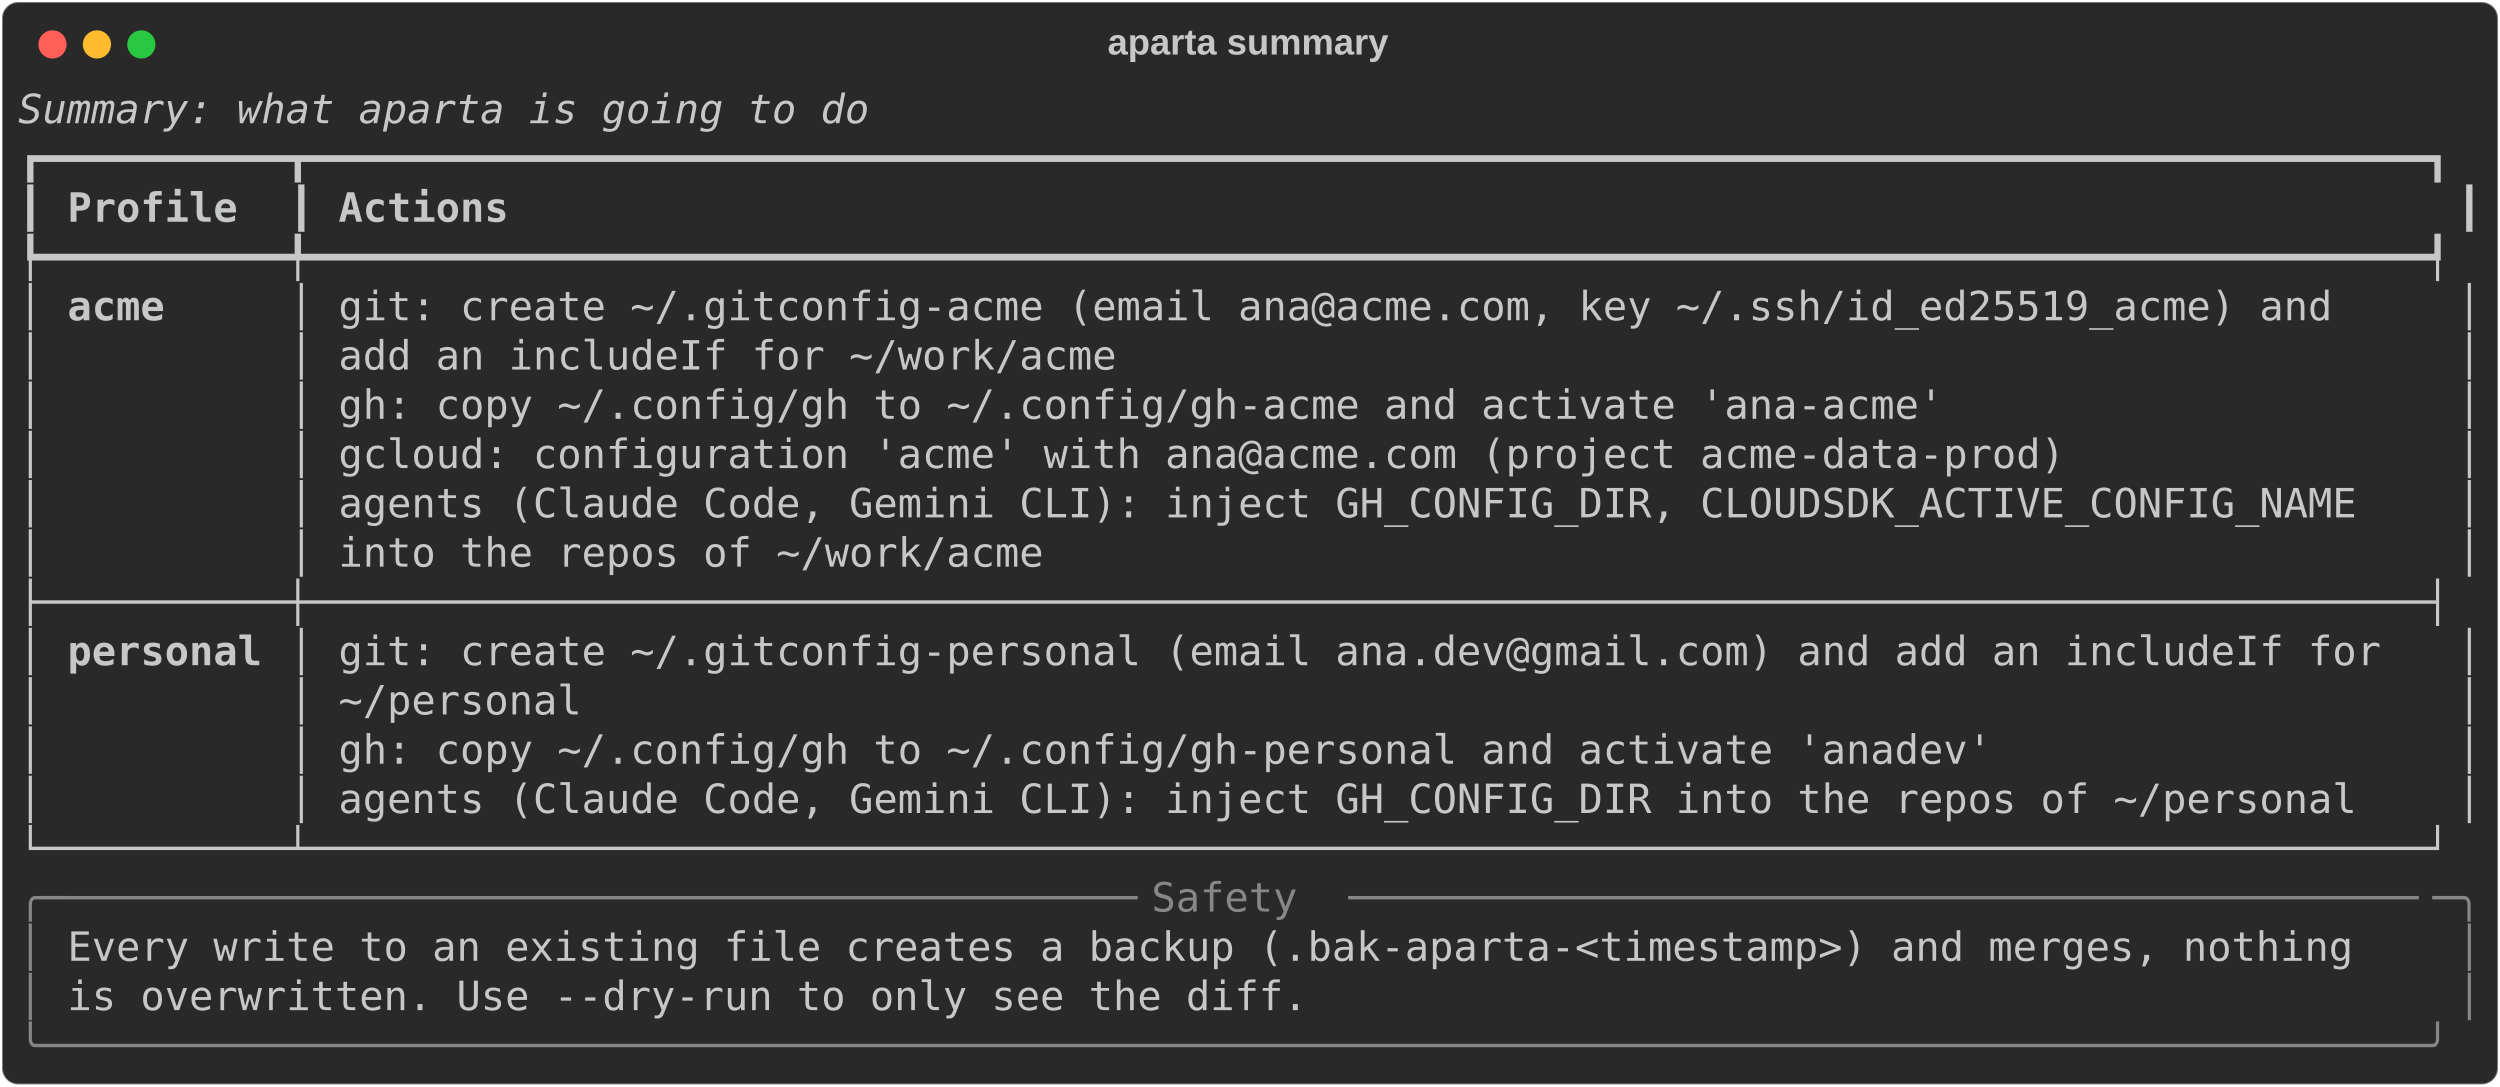
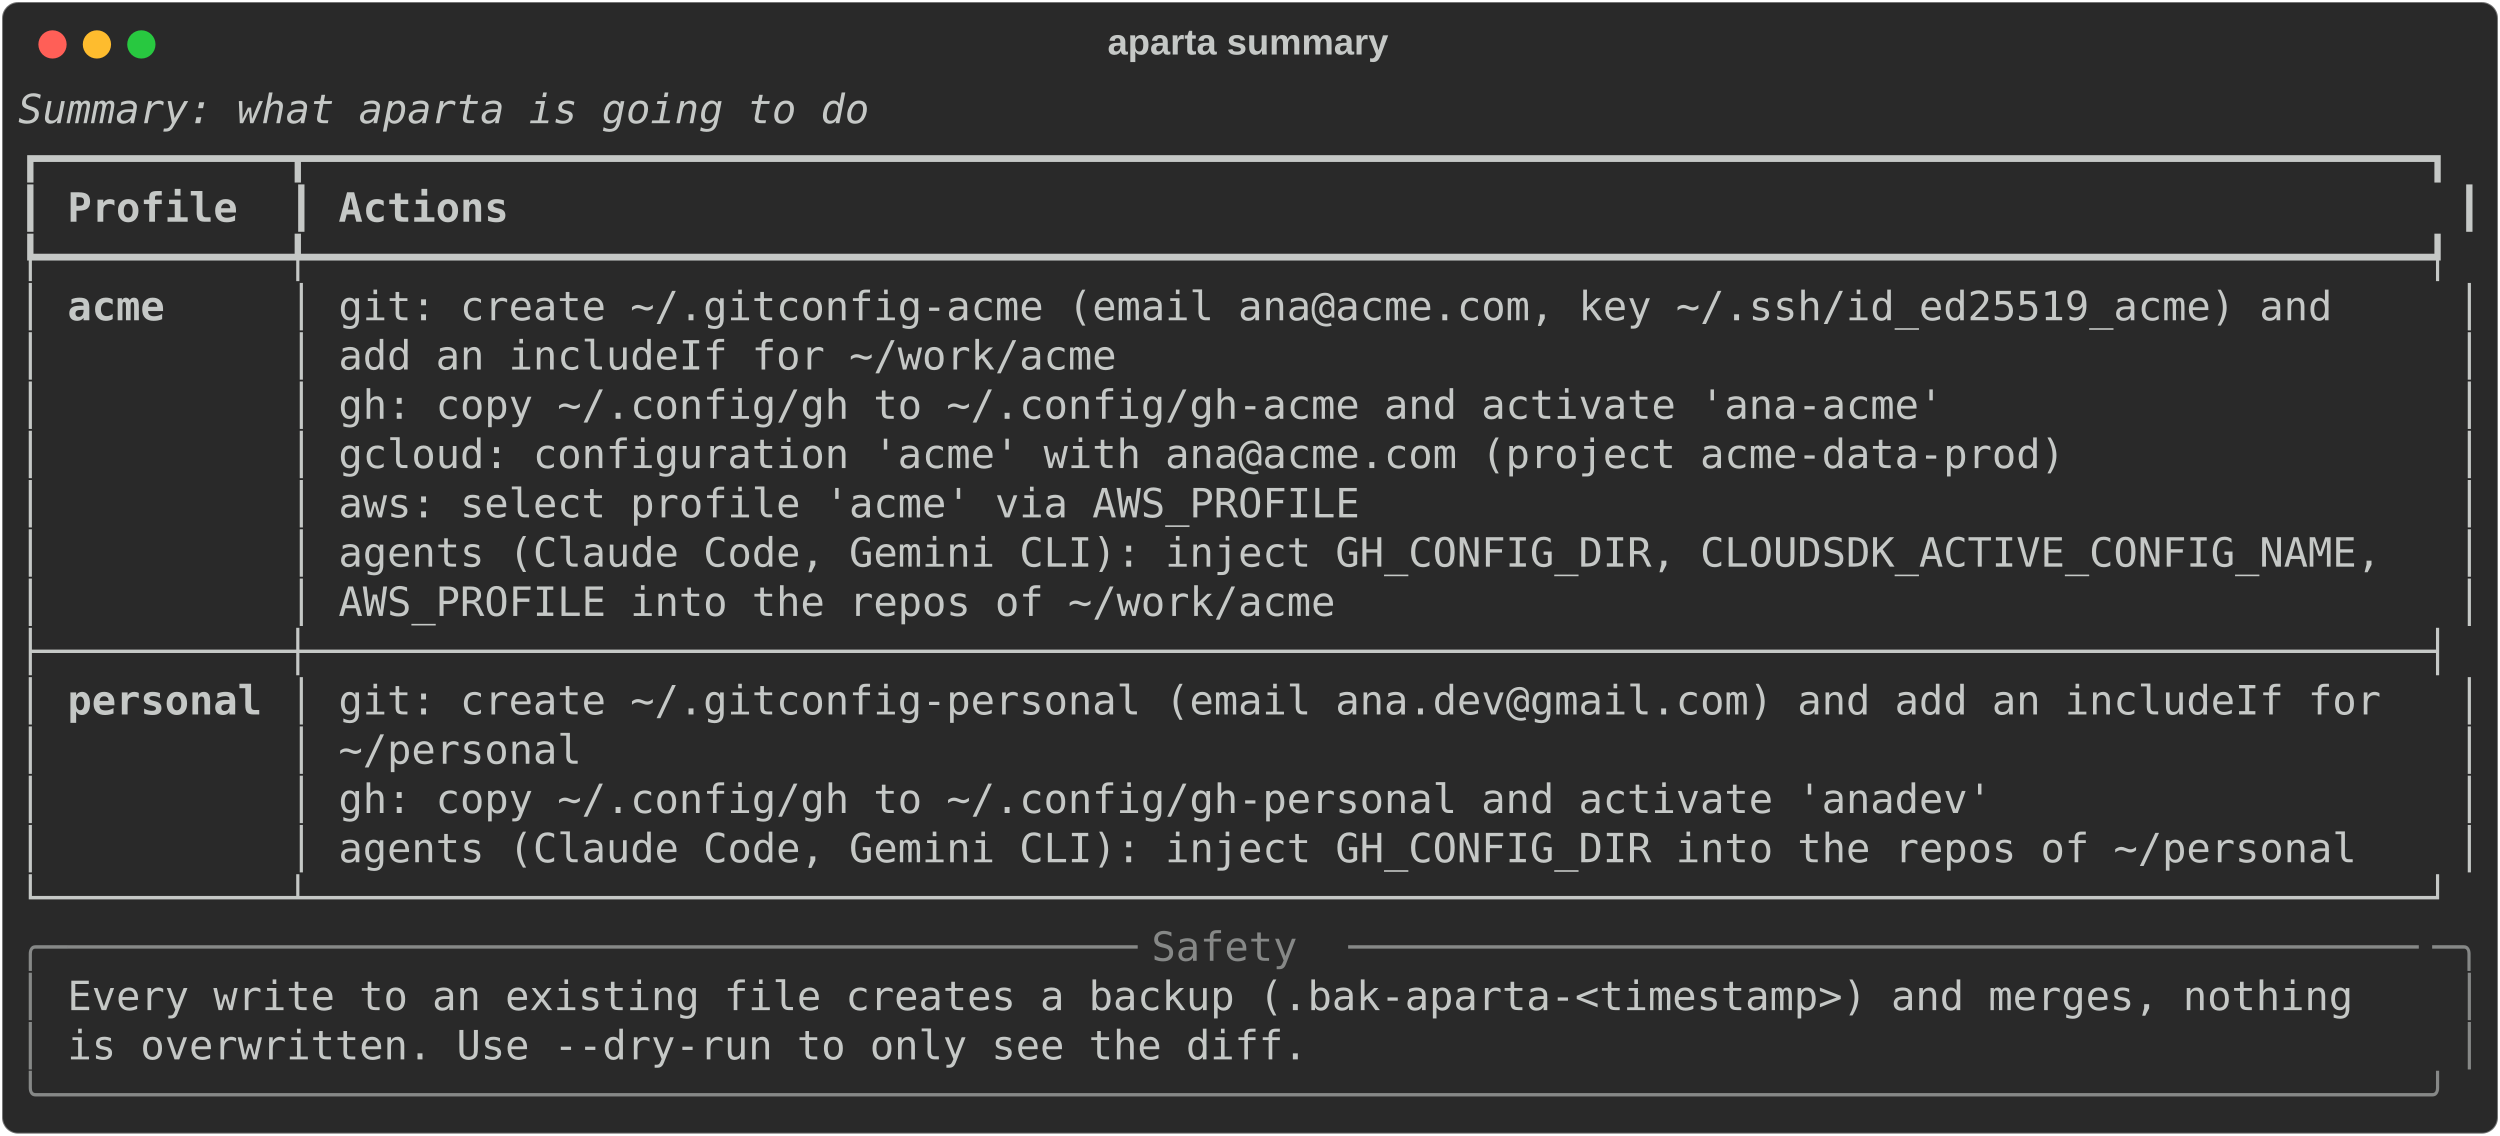
- <svg xmlns="http://www.w3.org/2000/svg" class="rich-terminal" viewBox="0 0 1238 538.0">
+ <svg xmlns="http://www.w3.org/2000/svg" class="rich-terminal" viewBox="0 0 1238 562.4">
  <style>

    @font-face {
        font-family: "Fira Code";
        src: local("FiraCode-Regular"),
                url("https://cdnjs.cloudflare.com/ajax/libs/firacode/6.2.0/woff2/FiraCode-Regular.woff2") format("woff2"),
                url("https://cdnjs.cloudflare.com/ajax/libs/firacode/6.2.0/woff/FiraCode-Regular.woff") format("woff");
        font-style: normal;
        font-weight: 400;
    }
    @font-face {
        font-family: "Fira Code";
        src: local("FiraCode-Bold"),
                url("https://cdnjs.cloudflare.com/ajax/libs/firacode/6.2.0/woff2/FiraCode-Bold.woff2") format("woff2"),
                url("https://cdnjs.cloudflare.com/ajax/libs/firacode/6.2.0/woff/FiraCode-Bold.woff") format("woff");
        font-style: bold;
        font-weight: 700;
    }

-     .terminal-677275167-matrix {
+     .terminal-3260134117-matrix {
        font-family: Fira Code, monospace;
        font-size: 20px;
        line-height: 24.4px;
        font-variant-east-asian: full-width;
    }

-     .terminal-677275167-title {
+     .terminal-3260134117-title {
        font-size: 18px;
        font-weight: bold;
        font-family: arial;
    }

-     .terminal-677275167-r1 { fill: #c5c8c6;font-style: italic; }
- .terminal-677275167-r2 { fill: #c5c8c6 }
- .terminal-677275167-r3 { fill: #c5c8c6;font-weight: bold }
- .terminal-677275167-r4 { fill: #868887 }
+     .terminal-3260134117-r1 { fill: #c5c8c6;font-style: italic; }
+ .terminal-3260134117-r2 { fill: #c5c8c6 }
+ .terminal-3260134117-r3 { fill: #c5c8c6;font-weight: bold }
+ .terminal-3260134117-r4 { fill: #868887 }
    </style>
  <defs>
-     <clipPath id="terminal-677275167-clip-terminal">
-       <rect x="0" y="0" width="1219.0" height="487.0" />
-     </clipPath>
-     <clipPath id="terminal-677275167-line-0">
+     <clipPath id="terminal-3260134117-clip-terminal">
+       <rect x="0" y="0" width="1219.0" height="511.4" />
+     </clipPath>
+     <clipPath id="terminal-3260134117-line-0">
      <rect x="0" y="1.5" width="1220" height="24.65" />
    </clipPath>
-     <clipPath id="terminal-677275167-line-1">
+     <clipPath id="terminal-3260134117-line-1">
      <rect x="0" y="25.9" width="1220" height="24.65" />
    </clipPath>
-     <clipPath id="terminal-677275167-line-2">
+     <clipPath id="terminal-3260134117-line-2">
      <rect x="0" y="50.3" width="1220" height="24.65" />
    </clipPath>
-     <clipPath id="terminal-677275167-line-3">
+     <clipPath id="terminal-3260134117-line-3">
      <rect x="0" y="74.7" width="1220" height="24.65" />
    </clipPath>
-     <clipPath id="terminal-677275167-line-4">
+     <clipPath id="terminal-3260134117-line-4">
      <rect x="0" y="99.1" width="1220" height="24.65" />
    </clipPath>
-     <clipPath id="terminal-677275167-line-5">
+     <clipPath id="terminal-3260134117-line-5">
      <rect x="0" y="123.5" width="1220" height="24.65" />
    </clipPath>
-     <clipPath id="terminal-677275167-line-6">
+     <clipPath id="terminal-3260134117-line-6">
      <rect x="0" y="147.9" width="1220" height="24.65" />
    </clipPath>
-     <clipPath id="terminal-677275167-line-7">
+     <clipPath id="terminal-3260134117-line-7">
      <rect x="0" y="172.3" width="1220" height="24.65" />
    </clipPath>
-     <clipPath id="terminal-677275167-line-8">
+     <clipPath id="terminal-3260134117-line-8">
      <rect x="0" y="196.7" width="1220" height="24.65" />
    </clipPath>
-     <clipPath id="terminal-677275167-line-9">
+     <clipPath id="terminal-3260134117-line-9">
      <rect x="0" y="221.1" width="1220" height="24.65" />
    </clipPath>
-     <clipPath id="terminal-677275167-line-10">
+     <clipPath id="terminal-3260134117-line-10">
      <rect x="0" y="245.5" width="1220" height="24.65" />
    </clipPath>
-     <clipPath id="terminal-677275167-line-11">
+     <clipPath id="terminal-3260134117-line-11">
      <rect x="0" y="269.9" width="1220" height="24.65" />
    </clipPath>
-     <clipPath id="terminal-677275167-line-12">
+     <clipPath id="terminal-3260134117-line-12">
      <rect x="0" y="294.3" width="1220" height="24.65" />
    </clipPath>
-     <clipPath id="terminal-677275167-line-13">
+     <clipPath id="terminal-3260134117-line-13">
      <rect x="0" y="318.7" width="1220" height="24.65" />
    </clipPath>
-     <clipPath id="terminal-677275167-line-14">
+     <clipPath id="terminal-3260134117-line-14">
      <rect x="0" y="343.1" width="1220" height="24.65" />
    </clipPath>
-     <clipPath id="terminal-677275167-line-15">
+     <clipPath id="terminal-3260134117-line-15">
      <rect x="0" y="367.5" width="1220" height="24.65" />
    </clipPath>
-     <clipPath id="terminal-677275167-line-16">
+     <clipPath id="terminal-3260134117-line-16">
      <rect x="0" y="391.9" width="1220" height="24.65" />
    </clipPath>
-     <clipPath id="terminal-677275167-line-17">
+     <clipPath id="terminal-3260134117-line-17">
      <rect x="0" y="416.3" width="1220" height="24.65" />
    </clipPath>
-     <clipPath id="terminal-677275167-line-18">
+     <clipPath id="terminal-3260134117-line-18">
      <rect x="0" y="440.7" width="1220" height="24.65" />
    </clipPath>
+     <clipPath id="terminal-3260134117-line-19">
+       <rect x="0" y="465.1" width="1220" height="24.65" />
+     </clipPath>
  </defs>
-   <rect fill="#292929" stroke="rgba(255,255,255,0.35)" stroke-width="1" x="1" y="1" width="1236" height="536" rx="8" />
-   <text class="terminal-677275167-title" fill="#c5c8c6" text-anchor="middle" x="618" y="27">aparta summary</text>
+   <rect fill="#292929" stroke="rgba(255,255,255,0.35)" stroke-width="1" x="1" y="1" width="1236" height="560.4" rx="8" />
+   <text class="terminal-3260134117-title" fill="#c5c8c6" text-anchor="middle" x="618" y="27">aparta summary</text>
  <g transform="translate(26,22)">
    <circle cx="0" cy="0" r="7" fill="#ff5f57" />
    <circle cx="22" cy="0" r="7" fill="#febc2e" />
    <circle cx="44" cy="0" r="7" fill="#28c840" />
  </g>
-   <g transform="translate(9, 41)" clip-path="url(#terminal-677275167-clip-terminal)">
-     <g class="terminal-677275167-matrix">
-       <text class="terminal-677275167-r1" x="0" y="20" textLength="1220" clip-path="url(#terminal-677275167-line-0)">                                Summary: what aparta is going to do                                 </text>
-       <text class="terminal-677275167-r2" x="1220" y="20" textLength="12.2" clip-path="url(#terminal-677275167-line-0)">
- </text>
-       <text class="terminal-677275167-r2" x="0" y="44.4" textLength="1220" clip-path="url(#terminal-677275167-line-1)">┏━━━━━━━━━━┳━━━━━━━━━━━━━━━━━━━━━━━━━━━━━━━━━━━━━━━━━━━━━━━━━━━━━━━━━━━━━━━━━━━━━━━━━━━━━━━━━━━━━━━┓</text>
-       <text class="terminal-677275167-r2" x="1220" y="44.4" textLength="12.2" clip-path="url(#terminal-677275167-line-1)">
- </text>
-       <text class="terminal-677275167-r2" x="0" y="68.8" textLength="12.2" clip-path="url(#terminal-677275167-line-2)">┃</text>
-       <text class="terminal-677275167-r3" x="24.4" y="68.8" textLength="97.6" clip-path="url(#terminal-677275167-line-2)">Profile </text>
-       <text class="terminal-677275167-r2" x="134.2" y="68.8" textLength="12.2" clip-path="url(#terminal-677275167-line-2)">┃</text>
-       <text class="terminal-677275167-r3" x="158.6" y="68.8" textLength="1037" clip-path="url(#terminal-677275167-line-2)">Actions                                                                              </text>
-       <text class="terminal-677275167-r2" x="1207.8" y="68.8" textLength="12.2" clip-path="url(#terminal-677275167-line-2)">┃</text>
-       <text class="terminal-677275167-r2" x="1220" y="68.8" textLength="12.2" clip-path="url(#terminal-677275167-line-2)">
- </text>
-       <text class="terminal-677275167-r2" x="0" y="93.2" textLength="1220" clip-path="url(#terminal-677275167-line-3)">┡━━━━━━━━━━╇━━━━━━━━━━━━━━━━━━━━━━━━━━━━━━━━━━━━━━━━━━━━━━━━━━━━━━━━━━━━━━━━━━━━━━━━━━━━━━━━━━━━━━━┩</text>
-       <text class="terminal-677275167-r2" x="1220" y="93.2" textLength="12.2" clip-path="url(#terminal-677275167-line-3)">
- </text>
-       <text class="terminal-677275167-r2" x="0" y="117.6" textLength="12.2" clip-path="url(#terminal-677275167-line-4)">│</text>
-       <text class="terminal-677275167-r3" x="24.4" y="117.6" textLength="97.6" clip-path="url(#terminal-677275167-line-4)">acme    </text>
-       <text class="terminal-677275167-r2" x="134.2" y="117.6" textLength="12.2" clip-path="url(#terminal-677275167-line-4)">│</text>
-       <text class="terminal-677275167-r2" x="158.6" y="117.6" textLength="1037" clip-path="url(#terminal-677275167-line-4)">git: create ~/.gitconfig-acme (email ana@acme.com, key ~/.ssh/id_ed25519_acme) and   </text>
-       <text class="terminal-677275167-r2" x="1207.8" y="117.6" textLength="12.2" clip-path="url(#terminal-677275167-line-4)">│</text>
-       <text class="terminal-677275167-r2" x="1220" y="117.6" textLength="12.2" clip-path="url(#terminal-677275167-line-4)">
- </text>
-       <text class="terminal-677275167-r2" x="0" y="142" textLength="12.2" clip-path="url(#terminal-677275167-line-5)">│</text>
-       <text class="terminal-677275167-r2" x="134.2" y="142" textLength="12.2" clip-path="url(#terminal-677275167-line-5)">│</text>
-       <text class="terminal-677275167-r2" x="158.6" y="142" textLength="1037" clip-path="url(#terminal-677275167-line-5)">add an includeIf for ~/work/acme                                                     </text>
-       <text class="terminal-677275167-r2" x="1207.8" y="142" textLength="12.2" clip-path="url(#terminal-677275167-line-5)">│</text>
-       <text class="terminal-677275167-r2" x="1220" y="142" textLength="12.2" clip-path="url(#terminal-677275167-line-5)">
- </text>
-       <text class="terminal-677275167-r2" x="0" y="166.4" textLength="12.2" clip-path="url(#terminal-677275167-line-6)">│</text>
-       <text class="terminal-677275167-r2" x="134.2" y="166.4" textLength="12.2" clip-path="url(#terminal-677275167-line-6)">│</text>
-       <text class="terminal-677275167-r2" x="158.6" y="166.4" textLength="1037" clip-path="url(#terminal-677275167-line-6)">gh: copy ~/.config/gh to ~/.config/gh-acme and activate 'ana-acme'                   </text>
-       <text class="terminal-677275167-r2" x="1207.8" y="166.4" textLength="12.2" clip-path="url(#terminal-677275167-line-6)">│</text>
-       <text class="terminal-677275167-r2" x="1220" y="166.4" textLength="12.2" clip-path="url(#terminal-677275167-line-6)">
- </text>
-       <text class="terminal-677275167-r2" x="0" y="190.8" textLength="12.2" clip-path="url(#terminal-677275167-line-7)">│</text>
-       <text class="terminal-677275167-r2" x="134.2" y="190.8" textLength="12.2" clip-path="url(#terminal-677275167-line-7)">│</text>
-       <text class="terminal-677275167-r2" x="158.6" y="190.8" textLength="1037" clip-path="url(#terminal-677275167-line-7)">gcloud: configuration 'acme' with ana@acme.com (project acme-data-prod)              </text>
-       <text class="terminal-677275167-r2" x="1207.8" y="190.8" textLength="12.2" clip-path="url(#terminal-677275167-line-7)">│</text>
-       <text class="terminal-677275167-r2" x="1220" y="190.8" textLength="12.2" clip-path="url(#terminal-677275167-line-7)">
- </text>
-       <text class="terminal-677275167-r2" x="0" y="215.2" textLength="12.2" clip-path="url(#terminal-677275167-line-8)">│</text>
-       <text class="terminal-677275167-r2" x="134.2" y="215.2" textLength="12.2" clip-path="url(#terminal-677275167-line-8)">│</text>
-       <text class="terminal-677275167-r2" x="158.6" y="215.2" textLength="1037" clip-path="url(#terminal-677275167-line-8)">agents (Claude Code, Gemini CLI): inject GH_CONFIG_DIR, CLOUDSDK_ACTIVE_CONFIG_NAME  </text>
-       <text class="terminal-677275167-r2" x="1207.8" y="215.2" textLength="12.2" clip-path="url(#terminal-677275167-line-8)">│</text>
-       <text class="terminal-677275167-r2" x="1220" y="215.2" textLength="12.2" clip-path="url(#terminal-677275167-line-8)">
- </text>
-       <text class="terminal-677275167-r2" x="0" y="239.6" textLength="12.2" clip-path="url(#terminal-677275167-line-9)">│</text>
-       <text class="terminal-677275167-r2" x="134.2" y="239.6" textLength="12.2" clip-path="url(#terminal-677275167-line-9)">│</text>
-       <text class="terminal-677275167-r2" x="158.6" y="239.6" textLength="1037" clip-path="url(#terminal-677275167-line-9)">into the repos of ~/work/acme                                                        </text>
-       <text class="terminal-677275167-r2" x="1207.8" y="239.6" textLength="12.2" clip-path="url(#terminal-677275167-line-9)">│</text>
-       <text class="terminal-677275167-r2" x="1220" y="239.6" textLength="12.2" clip-path="url(#terminal-677275167-line-9)">
- </text>
-       <text class="terminal-677275167-r2" x="0" y="264" textLength="1220" clip-path="url(#terminal-677275167-line-10)">├──────────┼───────────────────────────────────────────────────────────────────────────────────────┤</text>
-       <text class="terminal-677275167-r2" x="1220" y="264" textLength="12.2" clip-path="url(#terminal-677275167-line-10)">
- </text>
-       <text class="terminal-677275167-r2" x="0" y="288.4" textLength="12.2" clip-path="url(#terminal-677275167-line-11)">│</text>
-       <text class="terminal-677275167-r3" x="24.4" y="288.4" textLength="97.6" clip-path="url(#terminal-677275167-line-11)">personal</text>
-       <text class="terminal-677275167-r2" x="134.2" y="288.4" textLength="12.2" clip-path="url(#terminal-677275167-line-11)">│</text>
-       <text class="terminal-677275167-r2" x="158.6" y="288.4" textLength="1037" clip-path="url(#terminal-677275167-line-11)">git: create ~/.gitconfig-personal (email ana.dev@gmail.com) and add an includeIf for </text>
-       <text class="terminal-677275167-r2" x="1207.8" y="288.4" textLength="12.2" clip-path="url(#terminal-677275167-line-11)">│</text>
-       <text class="terminal-677275167-r2" x="1220" y="288.4" textLength="12.2" clip-path="url(#terminal-677275167-line-11)">
- </text>
-       <text class="terminal-677275167-r2" x="0" y="312.8" textLength="12.2" clip-path="url(#terminal-677275167-line-12)">│</text>
-       <text class="terminal-677275167-r2" x="134.2" y="312.8" textLength="12.2" clip-path="url(#terminal-677275167-line-12)">│</text>
-       <text class="terminal-677275167-r2" x="158.6" y="312.8" textLength="1037" clip-path="url(#terminal-677275167-line-12)">~/personal                                                                           </text>
-       <text class="terminal-677275167-r2" x="1207.8" y="312.8" textLength="12.2" clip-path="url(#terminal-677275167-line-12)">│</text>
-       <text class="terminal-677275167-r2" x="1220" y="312.8" textLength="12.2" clip-path="url(#terminal-677275167-line-12)">
- </text>
-       <text class="terminal-677275167-r2" x="0" y="337.2" textLength="12.2" clip-path="url(#terminal-677275167-line-13)">│</text>
-       <text class="terminal-677275167-r2" x="134.2" y="337.2" textLength="12.2" clip-path="url(#terminal-677275167-line-13)">│</text>
-       <text class="terminal-677275167-r2" x="158.6" y="337.2" textLength="1037" clip-path="url(#terminal-677275167-line-13)">gh: copy ~/.config/gh to ~/.config/gh-personal and activate 'anadev'                 </text>
-       <text class="terminal-677275167-r2" x="1207.8" y="337.2" textLength="12.2" clip-path="url(#terminal-677275167-line-13)">│</text>
-       <text class="terminal-677275167-r2" x="1220" y="337.2" textLength="12.2" clip-path="url(#terminal-677275167-line-13)">
- </text>
-       <text class="terminal-677275167-r2" x="0" y="361.6" textLength="12.2" clip-path="url(#terminal-677275167-line-14)">│</text>
-       <text class="terminal-677275167-r2" x="134.2" y="361.6" textLength="12.2" clip-path="url(#terminal-677275167-line-14)">│</text>
-       <text class="terminal-677275167-r2" x="158.6" y="361.6" textLength="1037" clip-path="url(#terminal-677275167-line-14)">agents (Claude Code, Gemini CLI): inject GH_CONFIG_DIR into the repos of ~/personal  </text>
-       <text class="terminal-677275167-r2" x="1207.8" y="361.6" textLength="12.2" clip-path="url(#terminal-677275167-line-14)">│</text>
-       <text class="terminal-677275167-r2" x="1220" y="361.6" textLength="12.2" clip-path="url(#terminal-677275167-line-14)">
- </text>
-       <text class="terminal-677275167-r2" x="0" y="386" textLength="1220" clip-path="url(#terminal-677275167-line-15)">└──────────┴───────────────────────────────────────────────────────────────────────────────────────┘</text>
-       <text class="terminal-677275167-r2" x="1220" y="386" textLength="12.2" clip-path="url(#terminal-677275167-line-15)">
- </text>
-       <text class="terminal-677275167-r4" x="0" y="410.4" textLength="24.4" clip-path="url(#terminal-677275167-line-16)">╭─</text>
-       <text class="terminal-677275167-r4" x="24.4" y="410.4" textLength="536.8" clip-path="url(#terminal-677275167-line-16)">────────────────────────────────────────────</text>
-       <text class="terminal-677275167-r4" x="561.2" y="410.4" textLength="97.6" clip-path="url(#terminal-677275167-line-16)"> Safety </text>
-       <text class="terminal-677275167-r4" x="658.8" y="410.4" textLength="536.8" clip-path="url(#terminal-677275167-line-16)">────────────────────────────────────────────</text>
-       <text class="terminal-677275167-r4" x="1195.6" y="410.4" textLength="24.4" clip-path="url(#terminal-677275167-line-16)">─╮</text>
-       <text class="terminal-677275167-r2" x="1220" y="410.4" textLength="12.2" clip-path="url(#terminal-677275167-line-16)">
- </text>
-       <text class="terminal-677275167-r4" x="0" y="434.8" textLength="12.2" clip-path="url(#terminal-677275167-line-17)">│</text>
-       <text class="terminal-677275167-r2" x="24.4" y="434.8" textLength="1159" clip-path="url(#terminal-677275167-line-17)">Every write to an existing file creates a backup (.bak-aparta-&lt;timestamp&gt;) and merges, nothing </text>
-       <text class="terminal-677275167-r4" x="1207.8" y="434.8" textLength="12.2" clip-path="url(#terminal-677275167-line-17)">│</text>
-       <text class="terminal-677275167-r2" x="1220" y="434.8" textLength="12.2" clip-path="url(#terminal-677275167-line-17)">
- </text>
-       <text class="terminal-677275167-r4" x="0" y="459.2" textLength="12.2" clip-path="url(#terminal-677275167-line-18)">│</text>
-       <text class="terminal-677275167-r2" x="24.4" y="459.2" textLength="622.2" clip-path="url(#terminal-677275167-line-18)">is overwritten. Use --dry-run to only see the diff.</text>
-       <text class="terminal-677275167-r4" x="1207.8" y="459.2" textLength="12.2" clip-path="url(#terminal-677275167-line-18)">│</text>
-       <text class="terminal-677275167-r2" x="1220" y="459.2" textLength="12.2" clip-path="url(#terminal-677275167-line-18)">
- </text>
-       <text class="terminal-677275167-r4" x="0" y="483.6" textLength="1220" clip-path="url(#terminal-677275167-line-19)">╰──────────────────────────────────────────────────────────────────────────────────────────────────╯</text>
-       <text class="terminal-677275167-r2" x="1220" y="483.6" textLength="12.2" clip-path="url(#terminal-677275167-line-19)">
+   <g transform="translate(9, 41)" clip-path="url(#terminal-3260134117-clip-terminal)">
+     <g class="terminal-3260134117-matrix">
+       <text class="terminal-3260134117-r1" x="0" y="20" textLength="1220" clip-path="url(#terminal-3260134117-line-0)">                                Summary: what aparta is going to do                                 </text>
+       <text class="terminal-3260134117-r2" x="1220" y="20" textLength="12.2" clip-path="url(#terminal-3260134117-line-0)">
+ </text>
+       <text class="terminal-3260134117-r2" x="0" y="44.4" textLength="1220" clip-path="url(#terminal-3260134117-line-1)">┏━━━━━━━━━━┳━━━━━━━━━━━━━━━━━━━━━━━━━━━━━━━━━━━━━━━━━━━━━━━━━━━━━━━━━━━━━━━━━━━━━━━━━━━━━━━━━━━━━━━┓</text>
+       <text class="terminal-3260134117-r2" x="1220" y="44.4" textLength="12.2" clip-path="url(#terminal-3260134117-line-1)">
+ </text>
+       <text class="terminal-3260134117-r2" x="0" y="68.8" textLength="12.2" clip-path="url(#terminal-3260134117-line-2)">┃</text>
+       <text class="terminal-3260134117-r3" x="24.4" y="68.8" textLength="97.6" clip-path="url(#terminal-3260134117-line-2)">Profile </text>
+       <text class="terminal-3260134117-r2" x="134.2" y="68.8" textLength="12.2" clip-path="url(#terminal-3260134117-line-2)">┃</text>
+       <text class="terminal-3260134117-r3" x="158.6" y="68.8" textLength="1037" clip-path="url(#terminal-3260134117-line-2)">Actions                                                                              </text>
+       <text class="terminal-3260134117-r2" x="1207.8" y="68.8" textLength="12.2" clip-path="url(#terminal-3260134117-line-2)">┃</text>
+       <text class="terminal-3260134117-r2" x="1220" y="68.8" textLength="12.2" clip-path="url(#terminal-3260134117-line-2)">
+ </text>
+       <text class="terminal-3260134117-r2" x="0" y="93.2" textLength="1220" clip-path="url(#terminal-3260134117-line-3)">┡━━━━━━━━━━╇━━━━━━━━━━━━━━━━━━━━━━━━━━━━━━━━━━━━━━━━━━━━━━━━━━━━━━━━━━━━━━━━━━━━━━━━━━━━━━━━━━━━━━━┩</text>
+       <text class="terminal-3260134117-r2" x="1220" y="93.2" textLength="12.2" clip-path="url(#terminal-3260134117-line-3)">
+ </text>
+       <text class="terminal-3260134117-r2" x="0" y="117.6" textLength="12.2" clip-path="url(#terminal-3260134117-line-4)">│</text>
+       <text class="terminal-3260134117-r3" x="24.4" y="117.6" textLength="97.6" clip-path="url(#terminal-3260134117-line-4)">acme    </text>
+       <text class="terminal-3260134117-r2" x="134.2" y="117.6" textLength="12.2" clip-path="url(#terminal-3260134117-line-4)">│</text>
+       <text class="terminal-3260134117-r2" x="158.6" y="117.6" textLength="1037" clip-path="url(#terminal-3260134117-line-4)">git: create ~/.gitconfig-acme (email ana@acme.com, key ~/.ssh/id_ed25519_acme) and   </text>
+       <text class="terminal-3260134117-r2" x="1207.8" y="117.6" textLength="12.2" clip-path="url(#terminal-3260134117-line-4)">│</text>
+       <text class="terminal-3260134117-r2" x="1220" y="117.6" textLength="12.2" clip-path="url(#terminal-3260134117-line-4)">
+ </text>
+       <text class="terminal-3260134117-r2" x="0" y="142" textLength="12.2" clip-path="url(#terminal-3260134117-line-5)">│</text>
+       <text class="terminal-3260134117-r2" x="134.2" y="142" textLength="12.2" clip-path="url(#terminal-3260134117-line-5)">│</text>
+       <text class="terminal-3260134117-r2" x="158.6" y="142" textLength="1037" clip-path="url(#terminal-3260134117-line-5)">add an includeIf for ~/work/acme                                                     </text>
+       <text class="terminal-3260134117-r2" x="1207.8" y="142" textLength="12.2" clip-path="url(#terminal-3260134117-line-5)">│</text>
+       <text class="terminal-3260134117-r2" x="1220" y="142" textLength="12.2" clip-path="url(#terminal-3260134117-line-5)">
+ </text>
+       <text class="terminal-3260134117-r2" x="0" y="166.4" textLength="12.2" clip-path="url(#terminal-3260134117-line-6)">│</text>
+       <text class="terminal-3260134117-r2" x="134.2" y="166.4" textLength="12.2" clip-path="url(#terminal-3260134117-line-6)">│</text>
+       <text class="terminal-3260134117-r2" x="158.6" y="166.4" textLength="1037" clip-path="url(#terminal-3260134117-line-6)">gh: copy ~/.config/gh to ~/.config/gh-acme and activate 'ana-acme'                   </text>
+       <text class="terminal-3260134117-r2" x="1207.8" y="166.4" textLength="12.2" clip-path="url(#terminal-3260134117-line-6)">│</text>
+       <text class="terminal-3260134117-r2" x="1220" y="166.4" textLength="12.2" clip-path="url(#terminal-3260134117-line-6)">
+ </text>
+       <text class="terminal-3260134117-r2" x="0" y="190.8" textLength="12.2" clip-path="url(#terminal-3260134117-line-7)">│</text>
+       <text class="terminal-3260134117-r2" x="134.2" y="190.8" textLength="12.2" clip-path="url(#terminal-3260134117-line-7)">│</text>
+       <text class="terminal-3260134117-r2" x="158.6" y="190.8" textLength="1037" clip-path="url(#terminal-3260134117-line-7)">gcloud: configuration 'acme' with ana@acme.com (project acme-data-prod)              </text>
+       <text class="terminal-3260134117-r2" x="1207.8" y="190.8" textLength="12.2" clip-path="url(#terminal-3260134117-line-7)">│</text>
+       <text class="terminal-3260134117-r2" x="1220" y="190.8" textLength="12.2" clip-path="url(#terminal-3260134117-line-7)">
+ </text>
+       <text class="terminal-3260134117-r2" x="0" y="215.2" textLength="12.2" clip-path="url(#terminal-3260134117-line-8)">│</text>
+       <text class="terminal-3260134117-r2" x="134.2" y="215.2" textLength="12.2" clip-path="url(#terminal-3260134117-line-8)">│</text>
+       <text class="terminal-3260134117-r2" x="158.6" y="215.2" textLength="1037" clip-path="url(#terminal-3260134117-line-8)">aws: select profile 'acme' via AWS_PROFILE                                           </text>
+       <text class="terminal-3260134117-r2" x="1207.8" y="215.2" textLength="12.2" clip-path="url(#terminal-3260134117-line-8)">│</text>
+       <text class="terminal-3260134117-r2" x="1220" y="215.2" textLength="12.2" clip-path="url(#terminal-3260134117-line-8)">
+ </text>
+       <text class="terminal-3260134117-r2" x="0" y="239.6" textLength="12.2" clip-path="url(#terminal-3260134117-line-9)">│</text>
+       <text class="terminal-3260134117-r2" x="134.2" y="239.6" textLength="12.2" clip-path="url(#terminal-3260134117-line-9)">│</text>
+       <text class="terminal-3260134117-r2" x="158.6" y="239.6" textLength="1037" clip-path="url(#terminal-3260134117-line-9)">agents (Claude Code, Gemini CLI): inject GH_CONFIG_DIR, CLOUDSDK_ACTIVE_CONFIG_NAME, </text>
+       <text class="terminal-3260134117-r2" x="1207.8" y="239.6" textLength="12.2" clip-path="url(#terminal-3260134117-line-9)">│</text>
+       <text class="terminal-3260134117-r2" x="1220" y="239.6" textLength="12.2" clip-path="url(#terminal-3260134117-line-9)">
+ </text>
+       <text class="terminal-3260134117-r2" x="0" y="264" textLength="12.2" clip-path="url(#terminal-3260134117-line-10)">│</text>
+       <text class="terminal-3260134117-r2" x="134.2" y="264" textLength="12.2" clip-path="url(#terminal-3260134117-line-10)">│</text>
+       <text class="terminal-3260134117-r2" x="158.6" y="264" textLength="1037" clip-path="url(#terminal-3260134117-line-10)">AWS_PROFILE into the repos of ~/work/acme                                            </text>
+       <text class="terminal-3260134117-r2" x="1207.8" y="264" textLength="12.2" clip-path="url(#terminal-3260134117-line-10)">│</text>
+       <text class="terminal-3260134117-r2" x="1220" y="264" textLength="12.2" clip-path="url(#terminal-3260134117-line-10)">
+ </text>
+       <text class="terminal-3260134117-r2" x="0" y="288.4" textLength="1220" clip-path="url(#terminal-3260134117-line-11)">├──────────┼───────────────────────────────────────────────────────────────────────────────────────┤</text>
+       <text class="terminal-3260134117-r2" x="1220" y="288.4" textLength="12.2" clip-path="url(#terminal-3260134117-line-11)">
+ </text>
+       <text class="terminal-3260134117-r2" x="0" y="312.8" textLength="12.2" clip-path="url(#terminal-3260134117-line-12)">│</text>
+       <text class="terminal-3260134117-r3" x="24.4" y="312.8" textLength="97.6" clip-path="url(#terminal-3260134117-line-12)">personal</text>
+       <text class="terminal-3260134117-r2" x="134.2" y="312.8" textLength="12.2" clip-path="url(#terminal-3260134117-line-12)">│</text>
+       <text class="terminal-3260134117-r2" x="158.6" y="312.8" textLength="1037" clip-path="url(#terminal-3260134117-line-12)">git: create ~/.gitconfig-personal (email ana.dev@gmail.com) and add an includeIf for </text>
+       <text class="terminal-3260134117-r2" x="1207.8" y="312.8" textLength="12.2" clip-path="url(#terminal-3260134117-line-12)">│</text>
+       <text class="terminal-3260134117-r2" x="1220" y="312.8" textLength="12.2" clip-path="url(#terminal-3260134117-line-12)">
+ </text>
+       <text class="terminal-3260134117-r2" x="0" y="337.2" textLength="12.2" clip-path="url(#terminal-3260134117-line-13)">│</text>
+       <text class="terminal-3260134117-r2" x="134.2" y="337.2" textLength="12.2" clip-path="url(#terminal-3260134117-line-13)">│</text>
+       <text class="terminal-3260134117-r2" x="158.6" y="337.2" textLength="1037" clip-path="url(#terminal-3260134117-line-13)">~/personal                                                                           </text>
+       <text class="terminal-3260134117-r2" x="1207.8" y="337.2" textLength="12.2" clip-path="url(#terminal-3260134117-line-13)">│</text>
+       <text class="terminal-3260134117-r2" x="1220" y="337.2" textLength="12.2" clip-path="url(#terminal-3260134117-line-13)">
+ </text>
+       <text class="terminal-3260134117-r2" x="0" y="361.6" textLength="12.2" clip-path="url(#terminal-3260134117-line-14)">│</text>
+       <text class="terminal-3260134117-r2" x="134.2" y="361.6" textLength="12.2" clip-path="url(#terminal-3260134117-line-14)">│</text>
+       <text class="terminal-3260134117-r2" x="158.6" y="361.6" textLength="1037" clip-path="url(#terminal-3260134117-line-14)">gh: copy ~/.config/gh to ~/.config/gh-personal and activate 'anadev'                 </text>
+       <text class="terminal-3260134117-r2" x="1207.8" y="361.6" textLength="12.2" clip-path="url(#terminal-3260134117-line-14)">│</text>
+       <text class="terminal-3260134117-r2" x="1220" y="361.6" textLength="12.2" clip-path="url(#terminal-3260134117-line-14)">
+ </text>
+       <text class="terminal-3260134117-r2" x="0" y="386" textLength="12.2" clip-path="url(#terminal-3260134117-line-15)">│</text>
+       <text class="terminal-3260134117-r2" x="134.2" y="386" textLength="12.2" clip-path="url(#terminal-3260134117-line-15)">│</text>
+       <text class="terminal-3260134117-r2" x="158.6" y="386" textLength="1037" clip-path="url(#terminal-3260134117-line-15)">agents (Claude Code, Gemini CLI): inject GH_CONFIG_DIR into the repos of ~/personal  </text>
+       <text class="terminal-3260134117-r2" x="1207.8" y="386" textLength="12.2" clip-path="url(#terminal-3260134117-line-15)">│</text>
+       <text class="terminal-3260134117-r2" x="1220" y="386" textLength="12.2" clip-path="url(#terminal-3260134117-line-15)">
+ </text>
+       <text class="terminal-3260134117-r2" x="0" y="410.4" textLength="1220" clip-path="url(#terminal-3260134117-line-16)">└──────────┴───────────────────────────────────────────────────────────────────────────────────────┘</text>
+       <text class="terminal-3260134117-r2" x="1220" y="410.4" textLength="12.2" clip-path="url(#terminal-3260134117-line-16)">
+ </text>
+       <text class="terminal-3260134117-r4" x="0" y="434.8" textLength="24.4" clip-path="url(#terminal-3260134117-line-17)">╭─</text>
+       <text class="terminal-3260134117-r4" x="24.4" y="434.8" textLength="536.8" clip-path="url(#terminal-3260134117-line-17)">────────────────────────────────────────────</text>
+       <text class="terminal-3260134117-r4" x="561.2" y="434.8" textLength="97.6" clip-path="url(#terminal-3260134117-line-17)"> Safety </text>
+       <text class="terminal-3260134117-r4" x="658.8" y="434.8" textLength="536.8" clip-path="url(#terminal-3260134117-line-17)">────────────────────────────────────────────</text>
+       <text class="terminal-3260134117-r4" x="1195.6" y="434.8" textLength="24.4" clip-path="url(#terminal-3260134117-line-17)">─╮</text>
+       <text class="terminal-3260134117-r2" x="1220" y="434.8" textLength="12.2" clip-path="url(#terminal-3260134117-line-17)">
+ </text>
+       <text class="terminal-3260134117-r4" x="0" y="459.2" textLength="12.2" clip-path="url(#terminal-3260134117-line-18)">│</text>
+       <text class="terminal-3260134117-r2" x="24.4" y="459.2" textLength="1159" clip-path="url(#terminal-3260134117-line-18)">Every write to an existing file creates a backup (.bak-aparta-&lt;timestamp&gt;) and merges, nothing </text>
+       <text class="terminal-3260134117-r4" x="1207.8" y="459.2" textLength="12.2" clip-path="url(#terminal-3260134117-line-18)">│</text>
+       <text class="terminal-3260134117-r2" x="1220" y="459.2" textLength="12.2" clip-path="url(#terminal-3260134117-line-18)">
+ </text>
+       <text class="terminal-3260134117-r4" x="0" y="483.6" textLength="12.2" clip-path="url(#terminal-3260134117-line-19)">│</text>
+       <text class="terminal-3260134117-r2" x="24.4" y="483.6" textLength="622.2" clip-path="url(#terminal-3260134117-line-19)">is overwritten. Use --dry-run to only see the diff.</text>
+       <text class="terminal-3260134117-r4" x="1207.8" y="483.6" textLength="12.2" clip-path="url(#terminal-3260134117-line-19)">│</text>
+       <text class="terminal-3260134117-r2" x="1220" y="483.6" textLength="12.2" clip-path="url(#terminal-3260134117-line-19)">
+ </text>
+       <text class="terminal-3260134117-r4" x="0" y="508" textLength="1220" clip-path="url(#terminal-3260134117-line-20)">╰──────────────────────────────────────────────────────────────────────────────────────────────────╯</text>
+       <text class="terminal-3260134117-r2" x="1220" y="508" textLength="12.2" clip-path="url(#terminal-3260134117-line-20)">
</text>
    </g>
  </g>
</svg>
